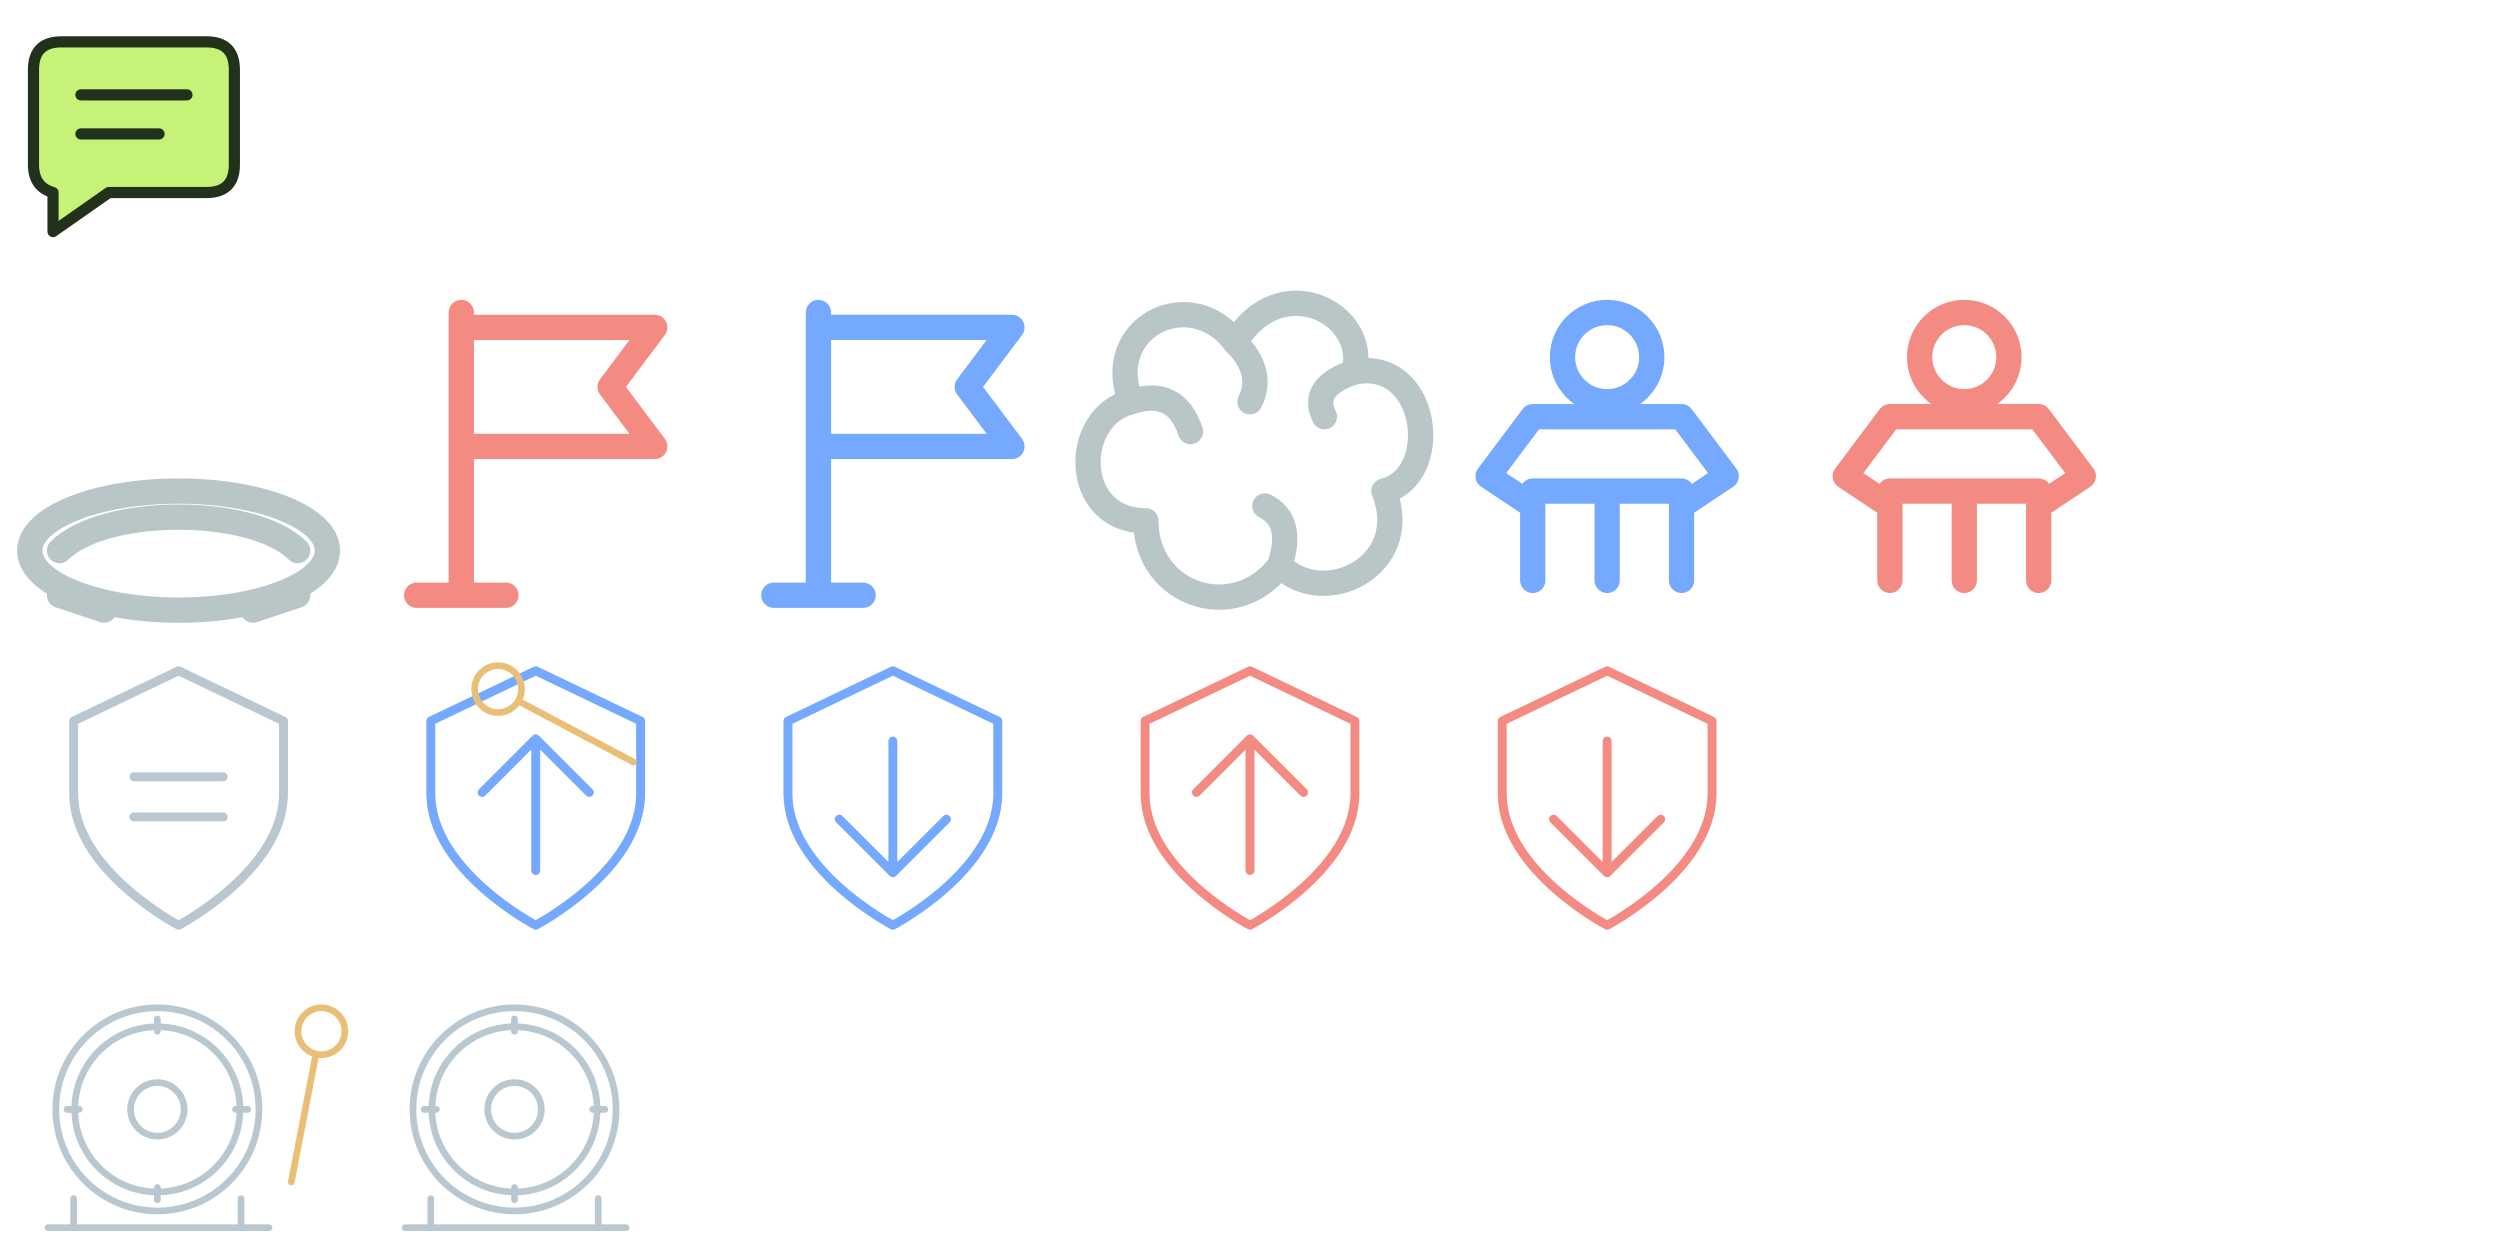
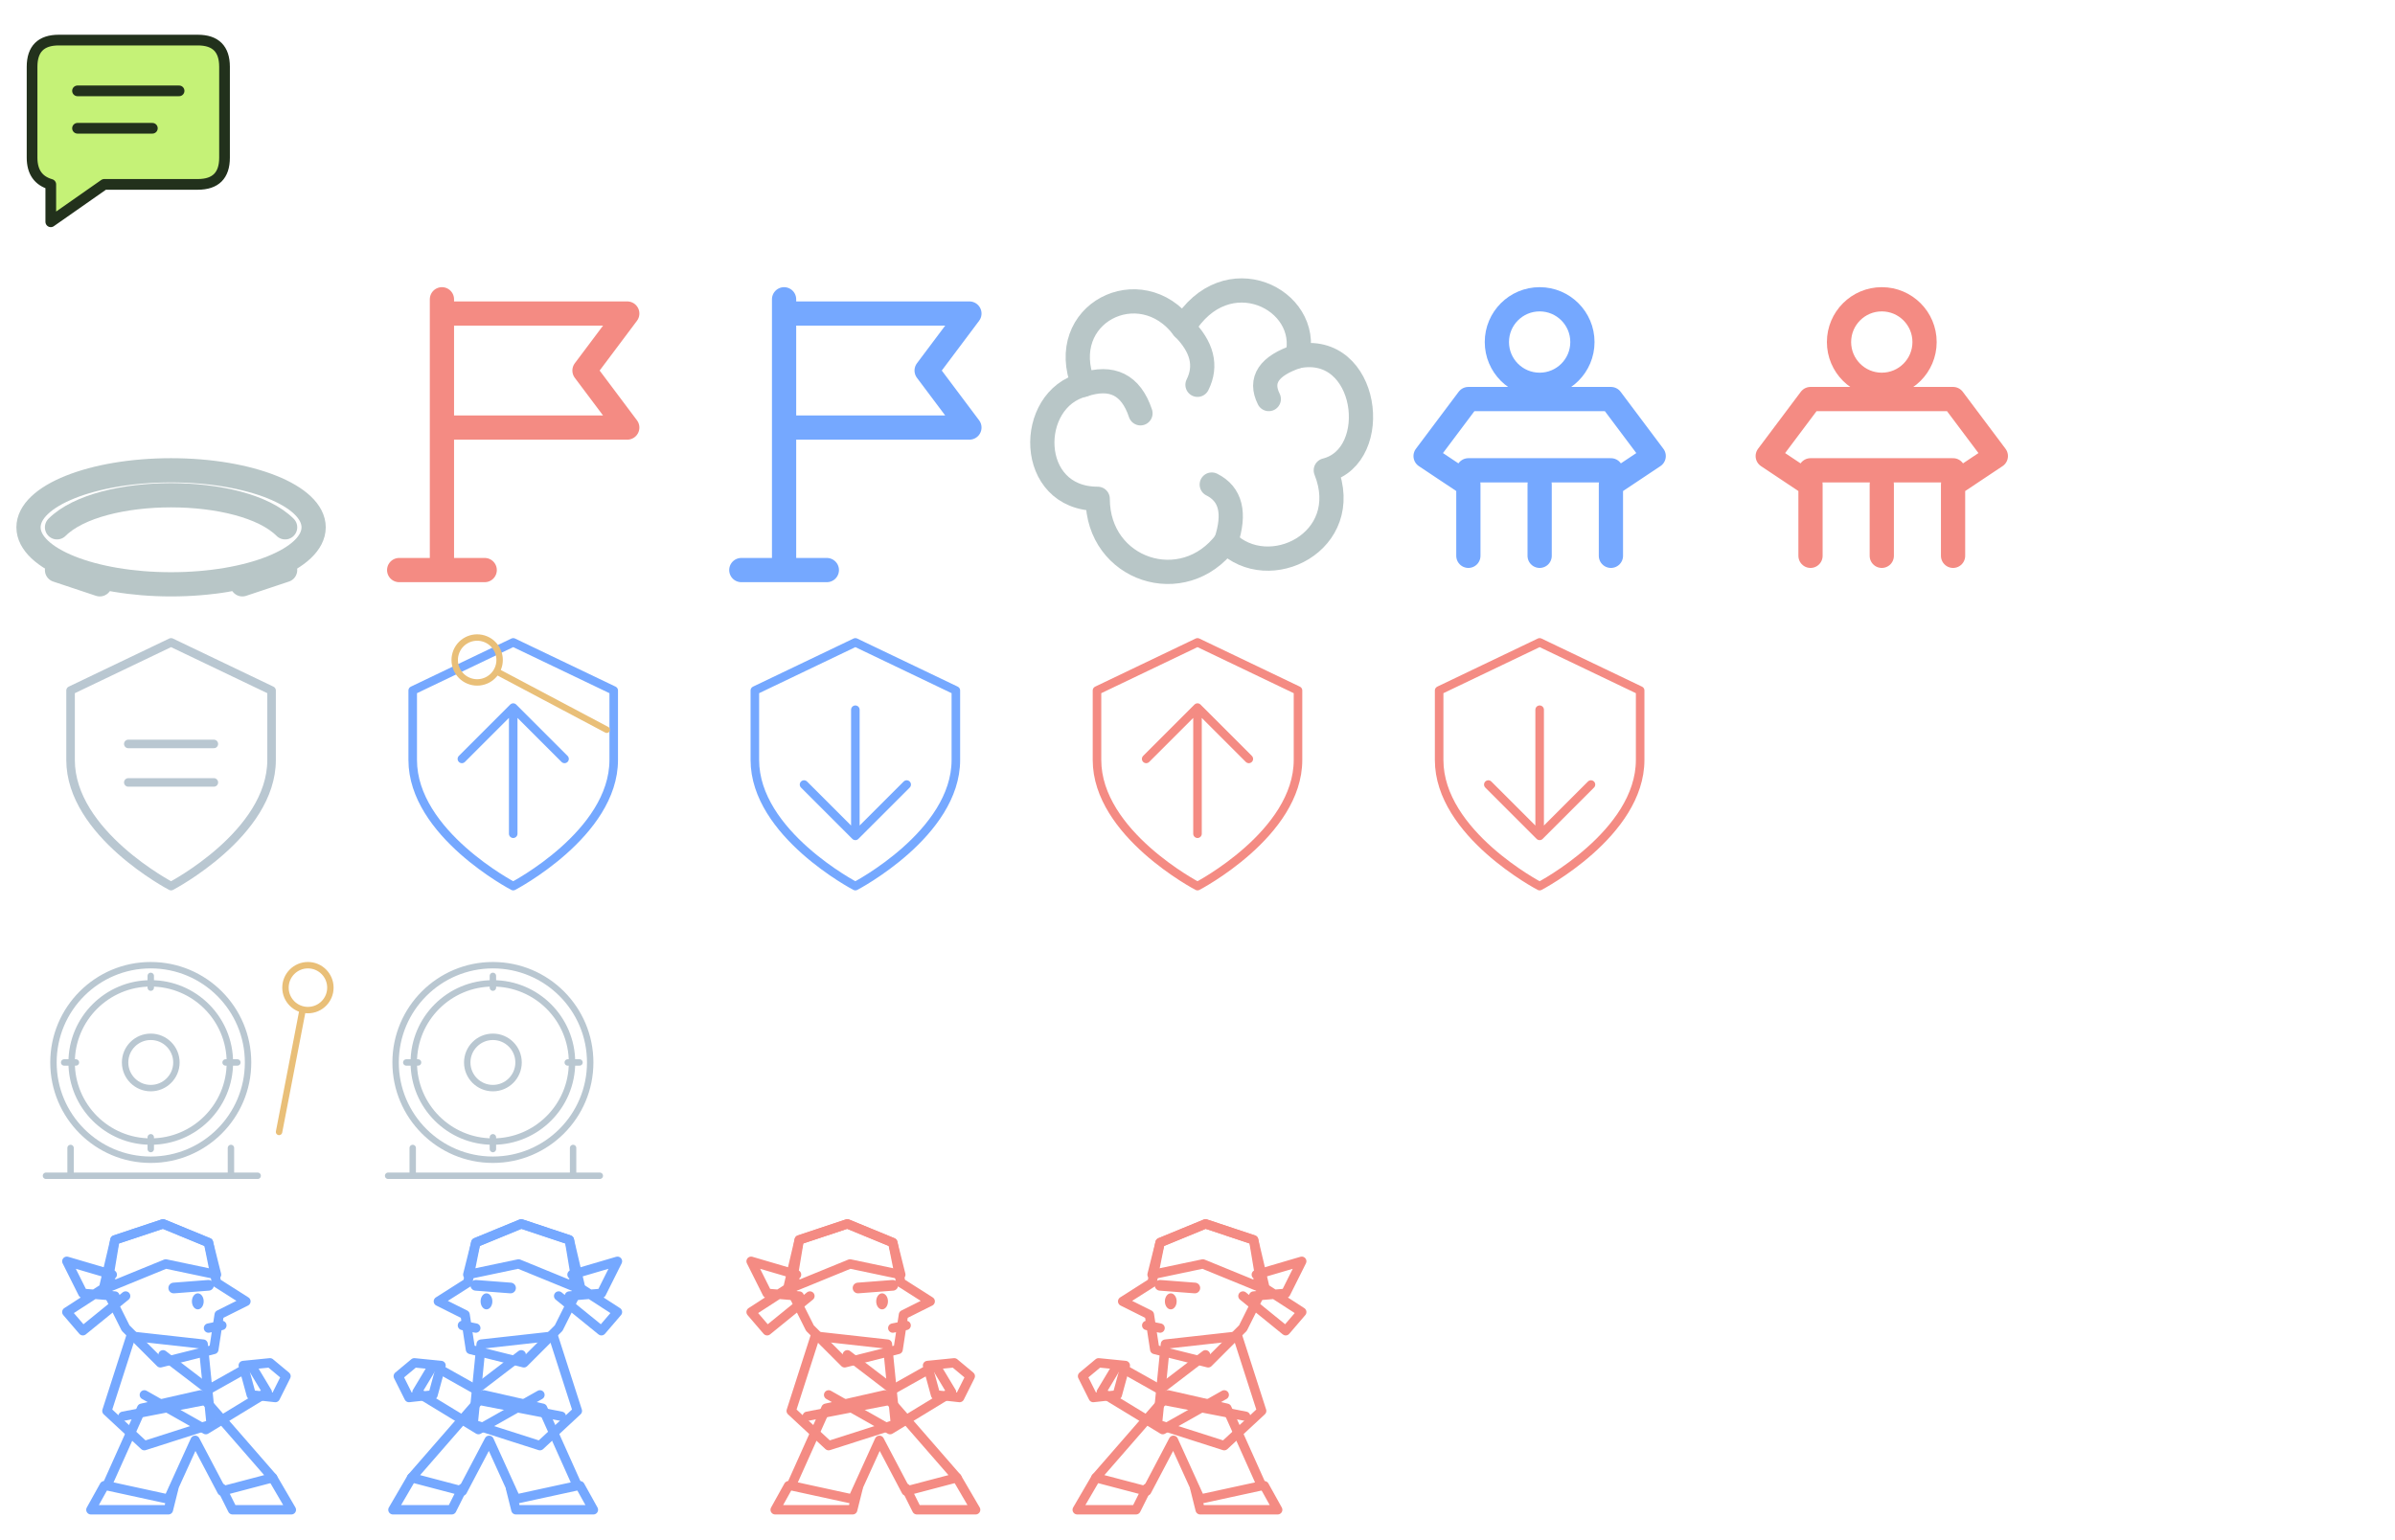
- <svg xmlns="http://www.w3.org/2000/svg" width="896" height="448" viewBox="0 0 896 448">
+ <svg xmlns="http://www.w3.org/2000/svg" width="896" height="576" viewBox="0 0 896 576">
  <g stroke="#22311c" stroke-width="4" stroke-linecap="round" stroke-linejoin="round">
    <path d="M22 15H74Q84 15 84 25V59Q84 69 74 69H39L19 83V69Q12 67 12 59V25Q12 15 22 15Z" fill="#c5f277" />
    <path d="M29 34H67M29 48H57" fill="none" />
  </g>
  <g transform="translate(0 96)">
    <g transform="scale(1)">
      <g id="combat-trap-hole" transform="translate(0 0)">
        <g>
          <g transform="scale(5.333333)" fill="none" stroke="#b8c6c7" stroke-width="1.7" stroke-linecap="round" stroke-linejoin="round">
            <ellipse cx="12" cy="19" rx="10" ry="4" />
            <path d="M4 19c3-3 13-3 16 0m-16 3 3 1m10 0 3-1" />
          </g>
        </g>
      </g>
      <g id="combat-flag-blue" transform="translate(128 0)">
        <g>
          <g transform="scale(5.333333)" fill="none" stroke="#f48b83" stroke-width="1.7" stroke-linecap="round" stroke-linejoin="round">
            <path d="M7 22V3m0 1h13l-3 4 3 4H7M4 22h6" />
          </g>
        </g>
      </g>
      <g id="combat-flag-red" transform="translate(256 0)">
        <g>
          <g transform="scale(5.333333)" fill="none" stroke="#75a8ff" stroke-width="1.7" stroke-linecap="round" stroke-linejoin="round">
            <path d="M7 22V3m0 1h13l-3 4 3 4H7M4 22h6" />
          </g>
        </g>
      </g>
      <g id="combat-puff" transform="translate(384 0)">
        <g>
          <g transform="scale(5.333333)" fill="none" stroke="#b8c6c7" stroke-width="1.7" stroke-linecap="round" stroke-linejoin="round">
            <path d="M5 17c-5 0-5-7-1-8-2-5 4-8 7-4 3-5 9-2 8 2 5-1 6 7 2 8 2 5-4 8-7 5-3 4-9 2-9-3Z" />
            <path d="M4 9q3-1 4 2m3-6q2 2 1 4m7-2q-3 1-2 3m-3 10q1-3-1-4" />
          </g>
        </g>
      </g>
      <g id="combat-figure-blue" transform="translate(512 0)">
        <g>
          <g transform="scale(5.333333)" fill="none" stroke="#75a8ff" stroke-width="1.7" stroke-linecap="round" stroke-linejoin="round">
            <circle cx="12" cy="6" r="3" />
            <path d="M7 21v-5l-3-2 3-4h10l3 4-3 2v5m-10-6h10m-5 1v5" />
          </g>
        </g>
      </g>
      <g id="combat-figure-red" transform="translate(640 0)">
        <g>
          <g transform="scale(5.333333)" fill="none" stroke="#f48b83" stroke-width="1.7" stroke-linecap="round" stroke-linejoin="round">
            <circle cx="12" cy="6" r="3" />
            <path d="M7 21v-5l-3-2 3-4h10l3 4-3 2v5m-10-6h10m-5 1v5" />
          </g>
        </g>
      </g>
    </g>
  </g>
  <g transform="translate(0 224)">
    <g id="referee-neutral" transform="translate(0 0) scale(.4)">
      <g fill="none" stroke="#b9c7d1" stroke-width="8" stroke-linecap="round" stroke-linejoin="round">
        <path d="m160 41 94 45v65c0 69-94 118-94 118s-94-49-94-118V86Z" />
        <path d="M120 136h80m-80 36h80" />
      </g>
    </g>
    <g id="referee-blue-top" transform="translate(128 0) scale(.4)">
      <g fill="none" stroke="#75a8ff" stroke-width="8" stroke-linecap="round" stroke-linejoin="round">
        <path d="m160 41 94 45v65c0 69-94 118-94 118s-94-49-94-118V86Z" />
        <path d="m112 150 48-48 48 48m-48-48v118" />
      </g>
    </g>
    <g id="referee-blue-bottom" transform="translate(256 0) scale(.4)">
      <g fill="none" stroke="#75a8ff" stroke-width="8" stroke-linecap="round" stroke-linejoin="round">
        <path d="m160 41 94 45v65c0 69-94 118-94 118s-94-49-94-118V86Z" />
        <path d="m112 174 48 48 48-48m-48 48V104" />
      </g>
    </g>
    <g id="referee-red-top" transform="translate(384 0) scale(.4)">
      <g fill="none" stroke="#f48b83" stroke-width="8" stroke-linecap="round" stroke-linejoin="round">
        <path d="m160 41 94 45v65c0 69-94 118-94 118s-94-49-94-118V86Z" />
        <path d="m112 150 48-48 48 48m-48-48v118" />
      </g>
    </g>
    <g id="referee-red-bottom" transform="translate(512 0) scale(.4)">
      <g fill="none" stroke="#f48b83" stroke-width="8" stroke-linecap="round" stroke-linejoin="round">
        <path d="m160 41 94 45v65c0 69-94 118-94 118s-94-49-94-118V86Z" />
        <path d="m112 174 48 48 48-48m-48 48V104" />
      </g>
    </g>
  </g>
  <g transform="translate(0 352)">
    <g id="gong-idle" transform="translate(0 0) scale(0.4)">
      <g fill="none" stroke="#b9c7d1" stroke-width="6" stroke-linecap="round" stroke-linejoin="round">
        <path d="M43 220h198M66 194v26m150-26v26" />
        <g class="gong-disc">
          <circle cx="141" cy="114" r="91" />
          <circle cx="141" cy="114" r="74" />
          <circle cx="141" cy="114" r="24" />
          <path d="M141 33v11m-81 70h11m151 0h-11M141 195v-11" />
        </g>
        <g class="gong-mallet" style="transform-origin:261px 179px" stroke="#e9bf78">
          <path d="m261 179 22-114" />
          <circle cx="288" cy="44" r="21" />
        </g>
      </g>
    </g>
    <g id="gong-strike" transform="translate(128 0) scale(0.4)">
      <g fill="none" stroke="#b9c7d1" stroke-width="6" stroke-linecap="round" stroke-linejoin="round">
        <path d="M43 220h198M66 194v26m150-26v26" />
        <g class="gong-disc">
          <circle cx="141" cy="114" r="91" />
          <circle cx="141" cy="114" r="74" />
          <circle cx="141" cy="114" r="24" />
          <path d="M141 33v11m-81 70h11m151 0h-11M141 195v-11" />
        </g>
        <g class="gong-mallet" style="transform:rotate(-73deg);transform-origin:261px 179px" stroke="#e9bf78">
          <path d="m261 179 22-114" />
          <circle cx="288" cy="44" r="21" />
        </g>
      </g>
    </g>
  </g>
+   <g transform="translate(0 448)">
+     <g id="battle-blue-right" transform="translate(0 0)">
+       <g>
+         <g stroke="#75a8ff" stroke-width="3.5" stroke-linejoin="round" stroke-linecap="round">
+           <path d="m53 79-13 29 23 5 10-22 10 19 19-5-27-31Z" fill="none" />
+           <path d="m39 108-5 9h29l2-8m18 0 4 8h22l-7-12" fill="none" />
+           <path d="m49 52-9 28 14 13 25-8-3-30Z" fill="none" />
+           <path d="m61 59 17 13 16-9 6 10-23 14-23-13" fill="none" />
+           <path d="m91 63 10-1 6 5-4 8-9-1Z" fill="none" />
+           <path d="M47 49 39 33 43 16 61 10 78 17 81 32 92 39 82 44 80 57 60 62Z" fill="none" />
+           <path d="M40 34 43 16 61 10 78 17 81 29 62 25Z" fill="none" />
+           <path d="m42 29-17-5 6 12 12 1m-1-5-17 11 6 7 16-13" fill="none" />
+           <path d="m65 34 13-1" stroke-width="4" />
+           <ellipse cx="74" cy="39" rx="2.2" ry="3" fill="#75a8ff" stroke="none" />
+           <path d="m78 49 5-1" fill="none" />
+           <path d="M46 82l31-6" fill="none" />
+         </g>
+       </g>
+     </g>
+     <g id="battle-blue-left" transform="translate(128 0)">
+       <g transform="translate(128 0) scale(-1 1)">
+         <g stroke="#75a8ff" stroke-width="3.5" stroke-linejoin="round" stroke-linecap="round">
+           <path d="m53 79-13 29 23 5 10-22 10 19 19-5-27-31Z" fill="none" />
+           <path d="m39 108-5 9h29l2-8m18 0 4 8h22l-7-12" fill="none" />
+           <path d="m49 52-9 28 14 13 25-8-3-30Z" fill="none" />
+           <path d="m61 59 17 13 16-9 6 10-23 14-23-13" fill="none" />
+           <path d="m91 63 10-1 6 5-4 8-9-1Z" fill="none" />
+           <path d="M47 49 39 33 43 16 61 10 78 17 81 32 92 39 82 44 80 57 60 62Z" fill="none" />
+           <path d="M40 34 43 16 61 10 78 17 81 29 62 25Z" fill="none" />
+           <path d="m42 29-17-5 6 12 12 1m-1-5-17 11 6 7 16-13" fill="none" />
+           <path d="m65 34 13-1" stroke-width="4" />
+           <ellipse cx="74" cy="39" rx="2.2" ry="3" fill="#75a8ff" stroke="none" />
+           <path d="m78 49 5-1" fill="none" />
+           <path d="M46 82l31-6" fill="none" />
+         </g>
+       </g>
+     </g>
+     <g id="battle-red-right" transform="translate(256 0)">
+       <g>
+         <g stroke="#f48b83" stroke-width="3.5" stroke-linejoin="round" stroke-linecap="round">
+           <path d="m53 79-13 29 23 5 10-22 10 19 19-5-27-31Z" fill="none" />
+           <path d="m39 108-5 9h29l2-8m18 0 4 8h22l-7-12" fill="none" />
+           <path d="m49 52-9 28 14 13 25-8-3-30Z" fill="none" />
+           <path d="m61 59 17 13 16-9 6 10-23 14-23-13" fill="none" />
+           <path d="m91 63 10-1 6 5-4 8-9-1Z" fill="none" />
+           <path d="M47 49 39 33 43 16 61 10 78 17 81 32 92 39 82 44 80 57 60 62Z" fill="none" />
+           <path d="M40 34 43 16 61 10 78 17 81 29 62 25Z" fill="none" />
+           <path d="m42 29-17-5 6 12 12 1m-1-5-17 11 6 7 16-13" fill="none" />
+           <path d="m65 34 13-1" stroke-width="4" />
+           <ellipse cx="74" cy="39" rx="2.2" ry="3" fill="#f48b83" stroke="none" />
+           <path d="m78 49 5-1" fill="none" />
+           <path d="M46 82l31-6" fill="none" />
+         </g>
+       </g>
+     </g>
+     <g id="battle-red-left" transform="translate(384 0)">
+       <g transform="translate(128 0) scale(-1 1)">
+         <g stroke="#f48b83" stroke-width="3.5" stroke-linejoin="round" stroke-linecap="round">
+           <path d="m53 79-13 29 23 5 10-22 10 19 19-5-27-31Z" fill="none" />
+           <path d="m39 108-5 9h29l2-8m18 0 4 8h22l-7-12" fill="none" />
+           <path d="m49 52-9 28 14 13 25-8-3-30Z" fill="none" />
+           <path d="m61 59 17 13 16-9 6 10-23 14-23-13" fill="none" />
+           <path d="m91 63 10-1 6 5-4 8-9-1Z" fill="none" />
+           <path d="M47 49 39 33 43 16 61 10 78 17 81 32 92 39 82 44 80 57 60 62Z" fill="none" />
+           <path d="M40 34 43 16 61 10 78 17 81 29 62 25Z" fill="none" />
+           <path d="m42 29-17-5 6 12 12 1m-1-5-17 11 6 7 16-13" fill="none" />
+           <path d="m65 34 13-1" stroke-width="4" />
+           <ellipse cx="74" cy="39" rx="2.2" ry="3" fill="#f48b83" stroke="none" />
+           <path d="m78 49 5-1" fill="none" />
+           <path d="M46 82l31-6" fill="none" />
+         </g>
+       </g>
+     </g>
+   </g>
</svg>
